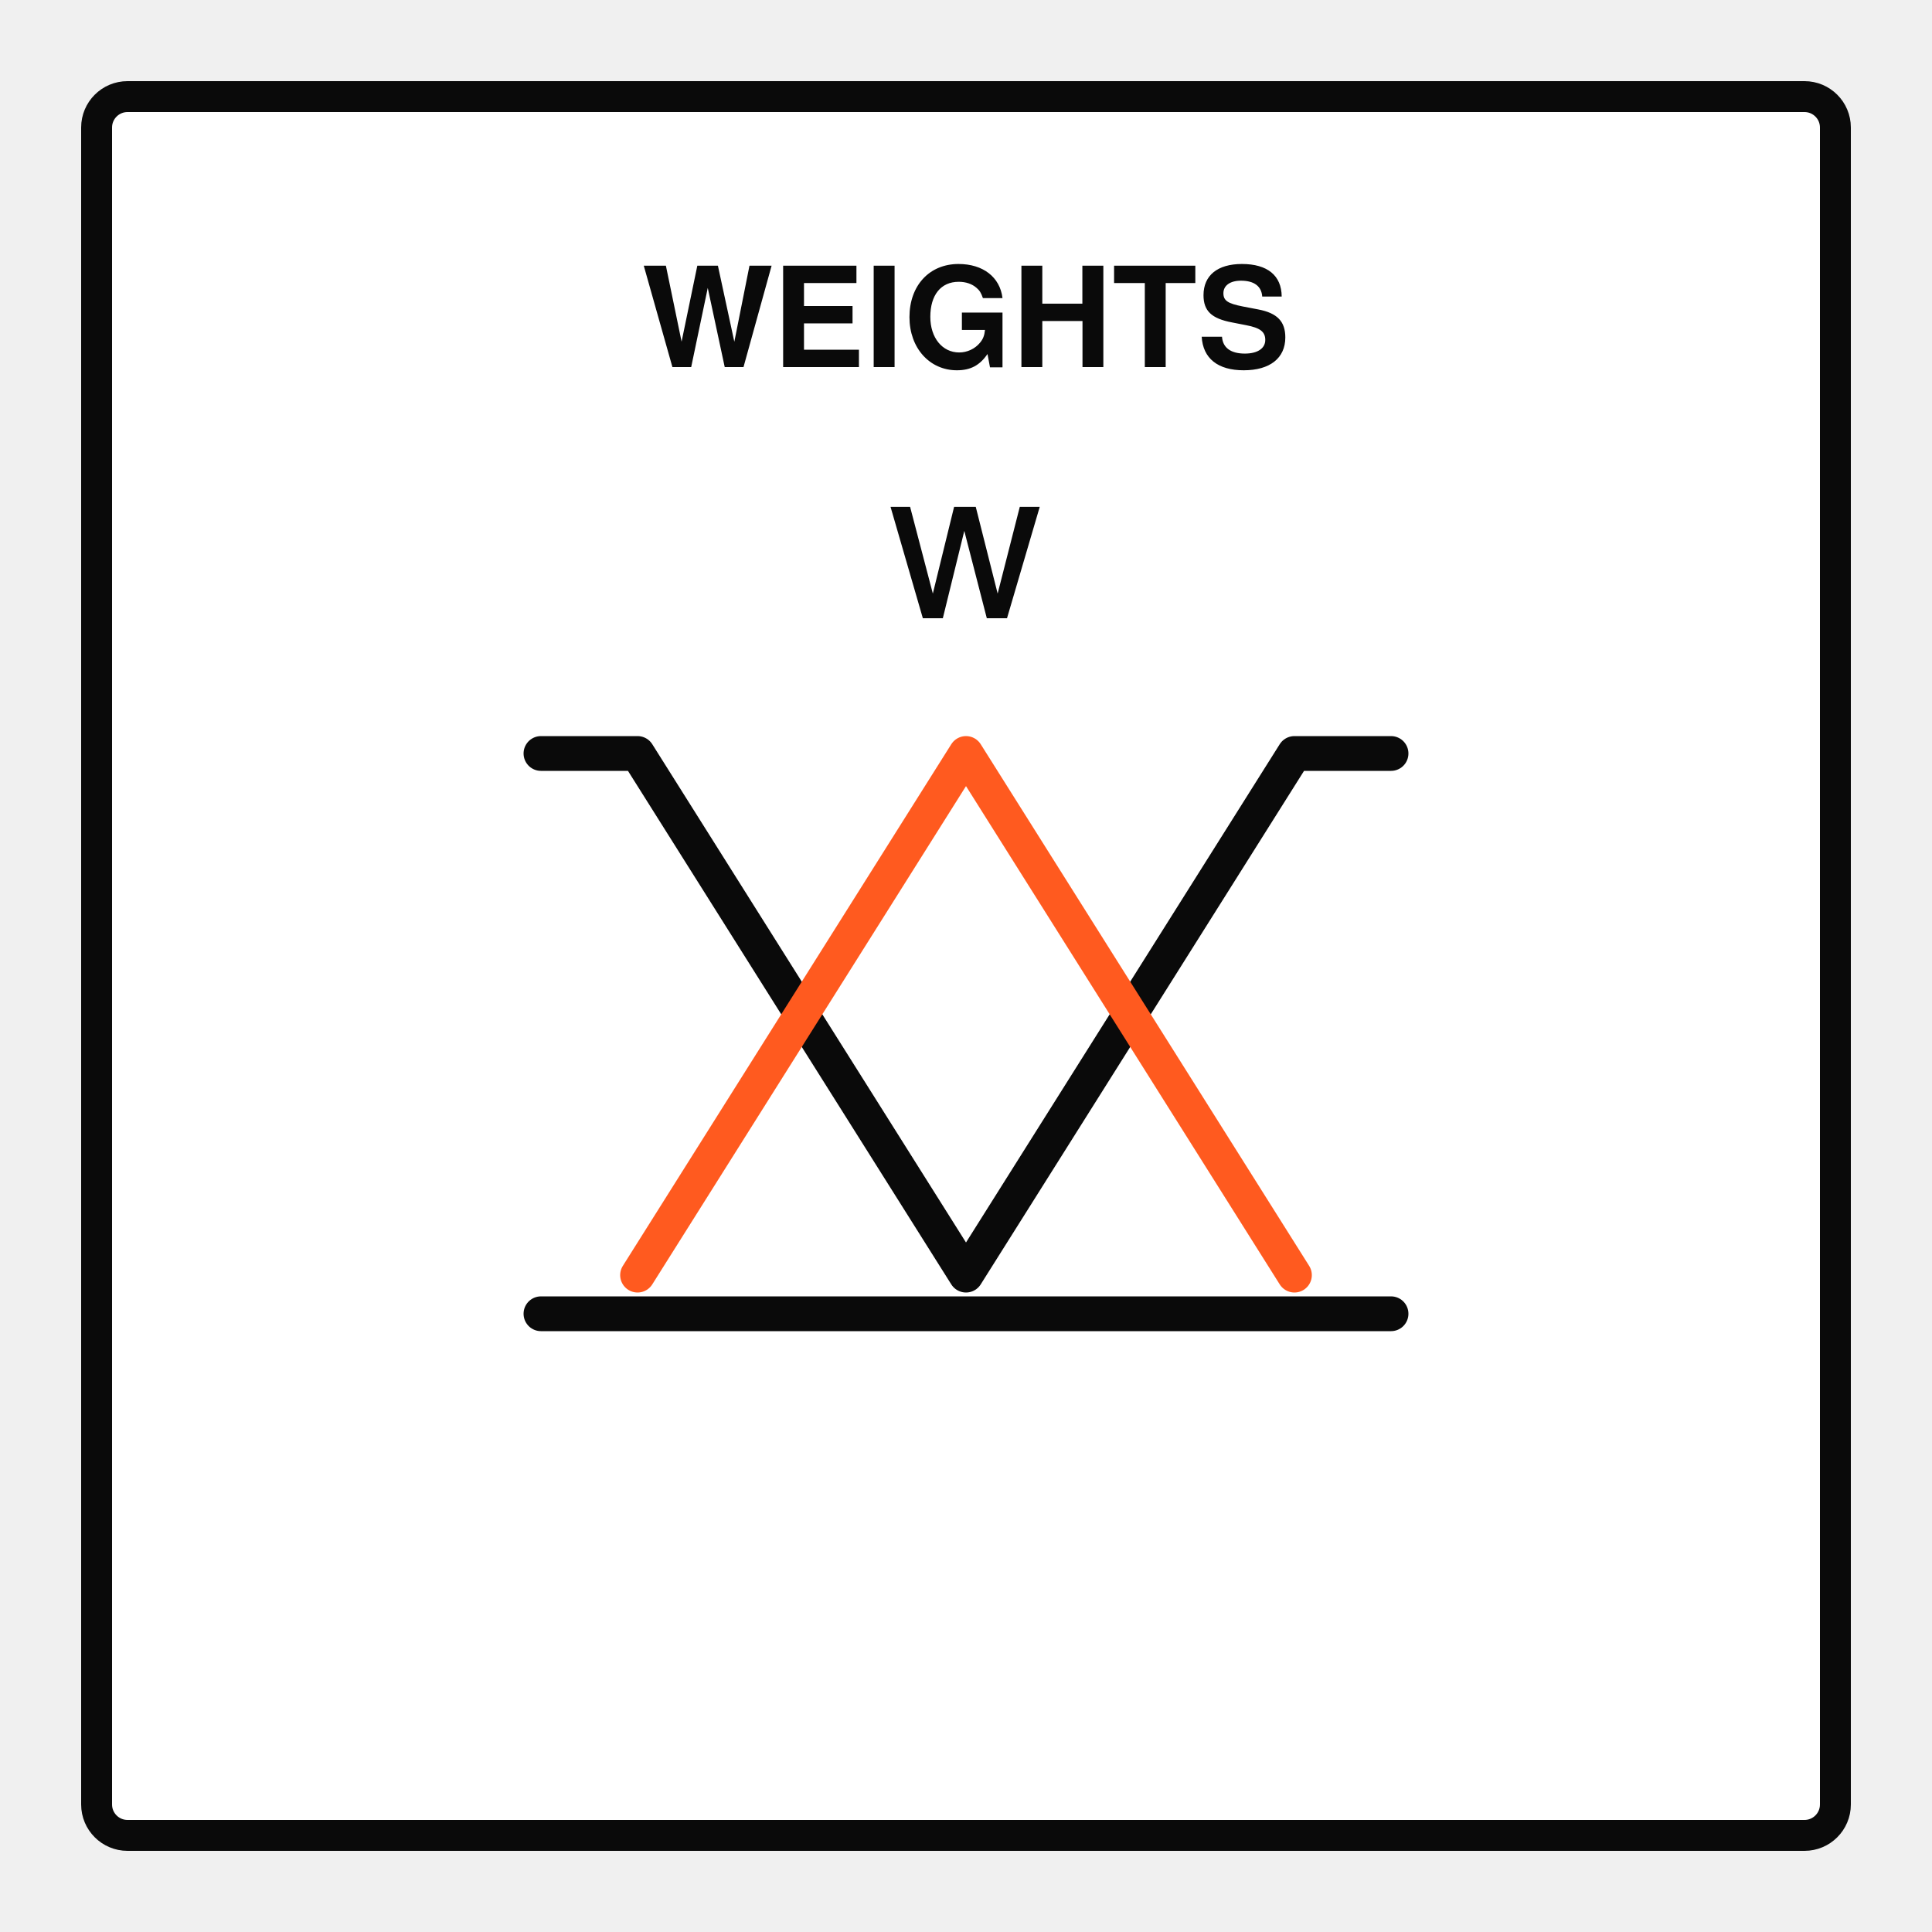
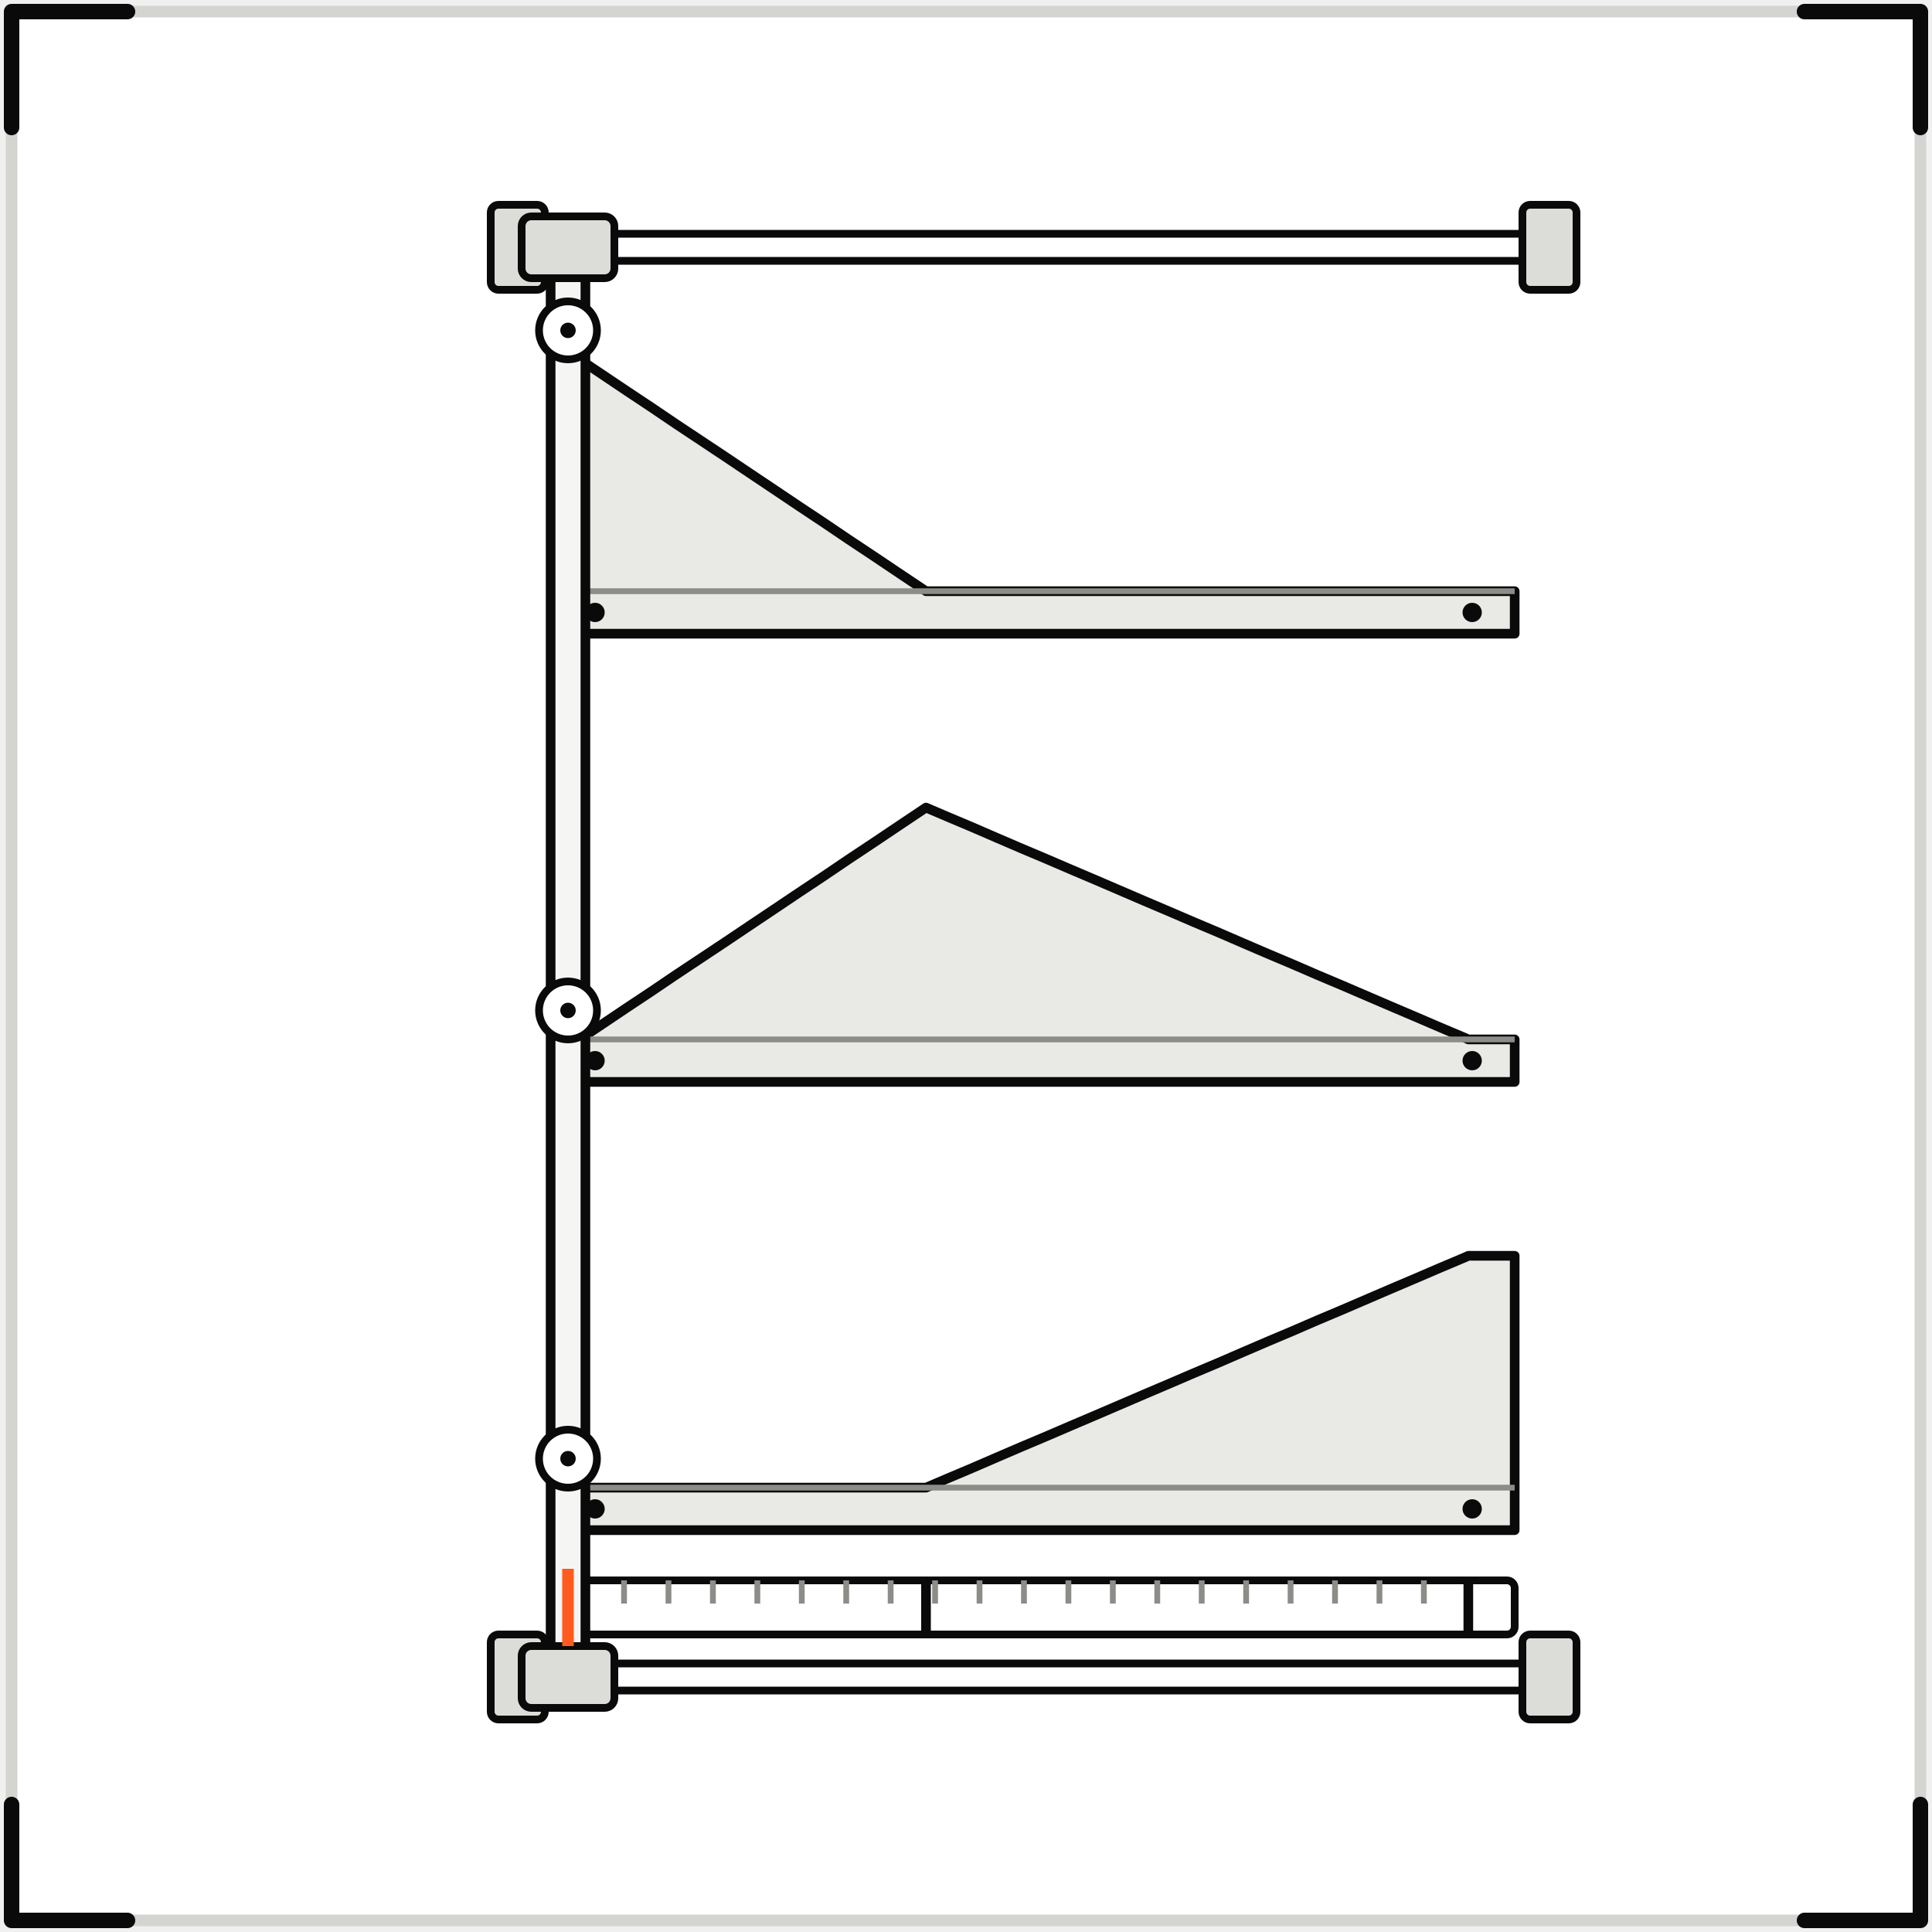
- <svg xmlns="http://www.w3.org/2000/svg" viewBox="0 0 1000 1000" width="1000" height="1000" role="img" aria-labelledby="title desc">
-   <rect x="50" y="50" width="900" height="900" rx="16" fill="#ffffff" stroke="#0a0a0a" stroke-width="16" />
-   <text x="500" y="190" text-anchor="middle" font-family="Helvetica, Arial, sans-serif" font-size="72" font-weight="600" fill="#0a0a0a">WEIGHTS</text>
-   <g fill="none" stroke="#0a0a0a" stroke-width="18" stroke-linecap="round" stroke-linejoin="round">
-     <path d="M 280 680 H 720" />
-     <path d="M 280 390 H 330 L 500 660 M 500 660 L 670 390 H 720" />
-     <path d="M 330 660 L 500 390 L 670 660" stroke="#ff5a1f" />
-     <text x="500" y="320" text-anchor="middle" font-family="Helvetica, Arial, sans-serif" font-size="110" fill="#0a0a0a" stroke="none">w</text>
-   </g>
+ <svg xmlns="http://www.w3.org/2000/svg" viewBox="0 0 1000 1000" width="1000" height="1000" fill="none">
+   <rect x="6" y="6" width="988" height="988" fill="#ffffff" stroke="#d4d4d0" stroke-width="6" />
+   <path d="M6 66V6H66M934 6H994V66M994 934V994H934M66 994H6V934" fill="none" stroke="#0a0a0a" stroke-width="8" stroke-linecap="round" stroke-linejoin="round" />
+   <line x1="280" y1="128" x2="790" y2="128" stroke="#0a0a0a" stroke-width="18" stroke-linecap="round" />
+   <line x1="280" y1="128" x2="790" y2="128" stroke="#ffffff" stroke-width="10" stroke-linecap="round" />
+   <line x1="280" y1="868" x2="790" y2="868" stroke="#0a0a0a" stroke-width="18" stroke-linecap="round" />
+   <line x1="280" y1="868" x2="790" y2="868" stroke="#ffffff" stroke-width="10" stroke-linecap="round" />
+   <rect x="254" y="106" width="28" height="44" rx="4" fill="#dcdcd8" stroke="#0a0a0a" stroke-width="4" />
+   <rect x="254" y="846" width="28" height="44" rx="4" fill="#dcdcd8" stroke="#0a0a0a" stroke-width="4" />
+   <rect x="788" y="106" width="28" height="44" rx="4" fill="#dcdcd8" stroke="#0a0a0a" stroke-width="4" />
+   <rect x="788" y="846" width="28" height="44" rx="4" fill="#dcdcd8" stroke="#0a0a0a" stroke-width="4" />
+   <path d="M286 186 L298.8 186 L300 186 L311.5 193.7 L324.3 202.3 L337.1 210.8 L349.8 219.4 L362.6 227.9 L375.4 236.4 L388.2 245 L400.9 253.5 L413.7 262.1 L426.5 270.6 L439.2 279.2 L452 287.7 L464.8 296.3 L477.5 304.8 L479.3 306 L490.3 306 L503.1 306 L515.8 306 L528.6 306 L541.4 306 L554.2 306 L566.9 306 L579.7 306 L592.5 306 L605.2 306 L618 306 L630.8 306 L643.5 306 L656.3 306 L669.1 306 L681.8 306 L694.6 306 L707.4 306 L720.2 306 L732.9 306 L745.7 306 L758.5 306 L760 306 L771.2 306 L784 306 L784 328 L286 328 Z" fill="#e9e9e6" stroke="#0a0a0a" stroke-width="5" stroke-linecap="round" stroke-linejoin="round" />
+   <line x1="286" y1="306" x2="784" y2="306" stroke="#8c8c88" stroke-width="3" stroke-linecap="butt" />
+   <circle cx="308" cy="317" r="5" fill="#0a0a0a" />
+   <circle cx="762" cy="317" r="5" fill="#0a0a0a" />
+   <path d="M286 538 L298.8 538 L300 538 L311.5 530.3 L324.3 521.7 L337.1 513.2 L349.8 504.6 L362.6 496.1 L375.4 487.6 L388.2 479 L400.9 470.5 L413.7 461.9 L426.5 453.4 L439.2 444.8 L452 436.3 L464.8 427.7 L477.5 419.2 L479.3 418 L490.3 422.7 L503.1 428.1 L515.8 433.6 L528.6 439.1 L541.4 444.5 L554.2 450 L566.9 455.4 L579.7 460.9 L592.5 466.4 L605.2 471.8 L618 477.3 L630.8 482.7 L643.5 488.2 L656.3 493.7 L669.1 499.1 L681.8 504.6 L694.6 510 L707.4 515.5 L720.2 521 L732.9 526.4 L745.7 531.9 L758.5 537.3 L760 538 L771.2 538 L784 538 L784 560 L286 560 Z" fill="#e9e9e6" stroke="#0a0a0a" stroke-width="5" stroke-linecap="round" stroke-linejoin="round" />
+   <line x1="286" y1="538" x2="784" y2="538" stroke="#8c8c88" stroke-width="3" stroke-linecap="butt" />
+   <circle cx="308" cy="549" r="5" fill="#0a0a0a" />
+   <circle cx="762" cy="549" r="5" fill="#0a0a0a" />
+   <path d="M286 770 L298.8 770 L300 770 L311.5 770 L324.3 770 L337.1 770 L349.8 770 L362.6 770 L375.4 770 L388.2 770 L400.9 770 L413.7 770 L426.5 770 L439.2 770 L452 770 L464.8 770 L477.5 770 L479.3 770 L490.3 765.3 L503.1 759.9 L515.8 754.4 L528.6 748.9 L541.4 743.5 L554.2 738 L566.9 732.6 L579.7 727.1 L592.5 721.6 L605.2 716.2 L618 710.7 L630.8 705.3 L643.5 699.8 L656.3 694.3 L669.1 688.9 L681.8 683.4 L694.6 678 L707.4 672.5 L720.2 667 L732.9 661.6 L745.7 656.1 L758.5 650.7 L760 650 L771.2 650 L784 650 L784 792 L286 792 Z" fill="#e9e9e6" stroke="#0a0a0a" stroke-width="5" stroke-linecap="round" stroke-linejoin="round" />
+   <line x1="286" y1="770" x2="784" y2="770" stroke="#8c8c88" stroke-width="3" stroke-linecap="butt" />
+   <circle cx="308" cy="781" r="5" fill="#0a0a0a" />
+   <circle cx="762" cy="781" r="5" fill="#0a0a0a" />
+   <rect x="286" y="818" width="498" height="28" rx="4" fill="#ffffff" stroke="#0a0a0a" stroke-width="4" />
+   <line x1="300" y1="818" x2="300" y2="830" stroke="#8c8c88" stroke-width="3" stroke-linecap="butt" />
+   <line x1="323" y1="818" x2="323" y2="830" stroke="#8c8c88" stroke-width="3" stroke-linecap="butt" />
+   <line x1="346" y1="818" x2="346" y2="830" stroke="#8c8c88" stroke-width="3" stroke-linecap="butt" />
+   <line x1="369" y1="818" x2="369" y2="830" stroke="#8c8c88" stroke-width="3" stroke-linecap="butt" />
+   <line x1="392" y1="818" x2="392" y2="830" stroke="#8c8c88" stroke-width="3" stroke-linecap="butt" />
+   <line x1="415" y1="818" x2="415" y2="830" stroke="#8c8c88" stroke-width="3" stroke-linecap="butt" />
+   <line x1="438" y1="818" x2="438" y2="830" stroke="#8c8c88" stroke-width="3" stroke-linecap="butt" />
+   <line x1="461" y1="818" x2="461" y2="830" stroke="#8c8c88" stroke-width="3" stroke-linecap="butt" />
+   <line x1="484" y1="818" x2="484" y2="830" stroke="#8c8c88" stroke-width="3" stroke-linecap="butt" />
+   <line x1="507" y1="818" x2="507" y2="830" stroke="#8c8c88" stroke-width="3" stroke-linecap="butt" />
+   <line x1="530" y1="818" x2="530" y2="830" stroke="#8c8c88" stroke-width="3" stroke-linecap="butt" />
+   <line x1="553" y1="818" x2="553" y2="830" stroke="#8c8c88" stroke-width="3" stroke-linecap="butt" />
+   <line x1="576" y1="818" x2="576" y2="830" stroke="#8c8c88" stroke-width="3" stroke-linecap="butt" />
+   <line x1="599" y1="818" x2="599" y2="830" stroke="#8c8c88" stroke-width="3" stroke-linecap="butt" />
+   <line x1="622" y1="818" x2="622" y2="830" stroke="#8c8c88" stroke-width="3" stroke-linecap="butt" />
+   <line x1="645" y1="818" x2="645" y2="830" stroke="#8c8c88" stroke-width="3" stroke-linecap="butt" />
+   <line x1="668" y1="818" x2="668" y2="830" stroke="#8c8c88" stroke-width="3" stroke-linecap="butt" />
+   <line x1="691" y1="818" x2="691" y2="830" stroke="#8c8c88" stroke-width="3" stroke-linecap="butt" />
+   <line x1="714" y1="818" x2="714" y2="830" stroke="#8c8c88" stroke-width="3" stroke-linecap="butt" />
+   <line x1="737" y1="818" x2="737" y2="830" stroke="#8c8c88" stroke-width="3" stroke-linecap="butt" />
+   <line x1="760" y1="818" x2="760" y2="830" stroke="#8c8c88" stroke-width="3" stroke-linecap="butt" />
+   <line x1="300" y1="818" x2="300" y2="846" stroke="#0a0a0a" stroke-width="5" stroke-linecap="butt" />
+   <line x1="479.3" y1="818" x2="479.3" y2="846" stroke="#0a0a0a" stroke-width="5" stroke-linecap="butt" />
+   <line x1="760" y1="818" x2="760" y2="846" stroke="#0a0a0a" stroke-width="5" stroke-linecap="butt" />
+   <rect x="285" y="116" width="18" height="764" rx="4" fill="#f5f5f3" stroke="#0a0a0a" stroke-width="5">
+     <animate attributeName="x" values="285;285.5;287;289.5;293;297.5;303;309.3;316.6;324.8;333.8;343.6;354.1;365.4;377.3;389.9;403;416.6;430.7;445.1;459.9;475;490.2;505.6;521;536.4;551.8;567;582.1;596.9;611.3;625.4;639;652.1;664.7;676.6;687.9;698.4;708.2;717.2;725.4;732.7;739;744.5;749;752.5;755;756.5;757;756.5;755;752.5;749;744.5;739;732.7;725.4;717.2;708.2;698.4;687.9;676.6;664.7;652.1;639;625.4;611.3;596.9;582.1;567;551.8;536.4;521;505.6;490.2;475;459.9;445.1;430.7;416.6;403;389.9;377.3;365.4;354.1;343.6;333.8;324.8;316.6;309.3;303;297.5;293;289.5;287;285.5;285" dur="8.0s" repeatCount="indefinite" calcMode="linear" />
+   </rect>
+   <rect x="270" y="112" width="48" height="32" rx="5" fill="#dcdcd8" stroke="#0a0a0a" stroke-width="4">
+     <animate attributeName="x" values="270;270.5;272;274.5;278;282.5;288;294.3;301.6;309.8;318.8;328.6;339.1;350.4;362.3;374.9;388;401.6;415.7;430.1;444.9;460;475.2;490.6;506;521.4;536.8;552;567.1;581.9;596.3;610.4;624;637.1;649.7;661.6;672.9;683.4;693.2;702.2;710.4;717.7;724;729.5;734;737.5;740;741.5;742;741.5;740;737.5;734;729.5;724;717.7;710.4;702.2;693.2;683.4;672.9;661.6;649.7;637.1;624;610.4;596.3;581.9;567.1;552;536.8;521.4;506;490.6;475.2;460;444.9;430.1;415.7;401.6;388;374.9;362.3;350.4;339.1;328.6;318.8;309.8;301.6;294.3;288;282.5;278;274.5;272;270.5;270" dur="8.0s" repeatCount="indefinite" calcMode="linear" />
+   </rect>
+   <rect x="270" y="852" width="48" height="32" rx="5" fill="#dcdcd8" stroke="#0a0a0a" stroke-width="4">
+     <animate attributeName="x" values="270;270.5;272;274.5;278;282.5;288;294.3;301.6;309.8;318.8;328.6;339.1;350.4;362.3;374.9;388;401.6;415.7;430.1;444.9;460;475.2;490.6;506;521.4;536.8;552;567.1;581.9;596.3;610.4;624;637.1;649.7;661.6;672.9;683.4;693.2;702.2;710.4;717.7;724;729.5;734;737.5;740;741.5;742;741.5;740;737.5;734;729.5;724;717.7;710.4;702.2;693.2;683.4;672.9;661.6;649.7;637.1;624;610.4;596.3;581.9;567.1;552;536.8;521.4;506;490.6;475.2;460;444.9;430.1;415.7;401.6;388;374.9;362.3;350.4;339.1;328.6;318.8;309.8;301.6;294.3;288;282.5;278;274.5;272;270.5;270" dur="8.0s" repeatCount="indefinite" calcMode="linear" />
+   </rect>
+   <line x1="294" y1="812" x2="294" y2="852" stroke="#ff5a1f" stroke-width="6" stroke-linecap="butt">
+     <animate attributeName="x1" values="294;294.5;296;298.5;302;306.5;312;318.3;325.6;333.8;342.8;352.6;363.1;374.4;386.3;398.9;412;425.6;439.7;454.1;468.9;484;499.2;514.6;530;545.4;560.8;576;591.1;605.9;620.3;634.4;648;661.1;673.7;685.6;696.9;707.4;717.2;726.2;734.4;741.7;748;753.5;758;761.5;764;765.5;766;765.5;764;761.5;758;753.5;748;741.7;734.4;726.2;717.2;707.4;696.9;685.6;673.7;661.1;648;634.4;620.3;605.9;591.1;576;560.8;545.4;530;514.6;499.2;484;468.9;454.1;439.7;425.6;412;398.9;386.3;374.4;363.1;352.6;342.8;333.8;325.6;318.3;312;306.5;302;298.5;296;294.5;294" dur="8.0s" repeatCount="indefinite" calcMode="linear" />
+     <animate attributeName="x2" values="294;294.5;296;298.5;302;306.5;312;318.3;325.6;333.8;342.8;352.6;363.1;374.4;386.3;398.9;412;425.6;439.7;454.1;468.9;484;499.2;514.6;530;545.4;560.8;576;591.1;605.9;620.3;634.4;648;661.1;673.7;685.6;696.9;707.4;717.2;726.2;734.4;741.7;748;753.5;758;761.5;764;765.5;766;765.5;764;761.5;758;753.5;748;741.7;734.4;726.2;717.2;707.4;696.9;685.6;673.7;661.1;648;634.4;620.3;605.9;591.1;576;560.8;545.4;530;514.6;499.2;484;468.9;454.1;439.7;425.6;412;398.9;386.3;374.4;363.1;352.6;342.8;333.8;325.6;318.3;312;306.5;302;298.5;296;294.5;294" dur="8.0s" repeatCount="indefinite" calcMode="linear" />
+   </line>
+   <rect x="279" y="167" width="30" height="8" rx="2" fill="#dcdcd8" stroke="#0a0a0a" stroke-width="3">
+     <animate attributeName="x" values="279;279.5;281;283.5;287;291.5;297;303.3;310.6;318.8;327.8;337.6;348.1;359.4;371.3;383.9;397;410.6;424.7;439.1;453.9;469;484.2;499.6;515;530.4;545.8;561;576.1;590.9;605.3;619.4;633;646.1;658.7;670.6;681.9;692.4;702.2;711.2;719.4;726.7;733;738.5;743;746.5;749;750.5;751;750.5;749;746.5;743;738.5;733;726.7;719.4;711.2;702.2;692.4;681.9;670.6;658.7;646.1;633;619.4;605.3;590.9;576.1;561;545.8;530.4;515;499.6;484.2;469;453.9;439.1;424.7;410.6;397;383.9;371.3;359.4;348.1;337.6;327.8;318.8;310.6;303.3;297;291.5;287;283.5;281;279.5;279" dur="8.0s" repeatCount="indefinite" calcMode="linear" />
+     <animate attributeName="y" values="167;167;167;167;168.4;171.4;175;179.3;184.1;189.6;195.6;202.2;209.2;216.8;224.8;233.2;241.9;251.1;260.5;270.1;280;287;287;287;287;287;287;287;287;287;287;287;287;287;287;287;287;287;287;287;287;287;287;287;287;287;287;287;287;287;287;287;287;287;287;287;287;287;287;287;287;287;287;287;287;287;287;287;287;287;287;287;287;287;287;287;280;270.1;260.5;251.1;241.9;233.2;224.8;216.8;209.2;202.2;195.6;189.6;184.1;179.3;175;171.4;168.4;167;167;167;167" dur="8.0s" repeatCount="indefinite" calcMode="linear" />
+   </rect>
+   <circle cx="294" cy="171" r="15" fill="#ffffff" stroke="#0a0a0a" stroke-width="4">
+     <animate attributeName="cx" values="294;294.5;296;298.5;302;306.5;312;318.3;325.6;333.8;342.8;352.6;363.1;374.4;386.3;398.9;412;425.6;439.7;454.1;468.9;484;499.2;514.6;530;545.4;560.8;576;591.1;605.9;620.3;634.4;648;661.1;673.7;685.6;696.9;707.4;717.2;726.2;734.4;741.7;748;753.5;758;761.5;764;765.5;766;765.5;764;761.5;758;753.5;748;741.7;734.4;726.2;717.2;707.4;696.9;685.6;673.7;661.1;648;634.4;620.3;605.9;591.1;576;560.8;545.4;530;514.6;499.2;484;468.9;454.1;439.7;425.6;412;398.9;386.3;374.4;363.1;352.6;342.8;333.8;325.6;318.3;312;306.5;302;298.5;296;294.5;294" dur="8.0s" repeatCount="indefinite" calcMode="linear" />
+     <animate attributeName="cy" values="171;171;171;171;172.4;175.4;179;183.3;188.1;193.6;199.6;206.2;213.2;220.8;228.8;237.2;245.9;255.1;264.5;274.1;284;291;291;291;291;291;291;291;291;291;291;291;291;291;291;291;291;291;291;291;291;291;291;291;291;291;291;291;291;291;291;291;291;291;291;291;291;291;291;291;291;291;291;291;291;291;291;291;291;291;291;291;291;291;291;291;284;274.1;264.5;255.1;245.9;237.2;228.8;220.8;213.2;206.2;199.6;193.6;188.1;183.3;179;175.4;172.4;171;171;171;171" dur="8.0s" repeatCount="indefinite" calcMode="linear" />
+   </circle>
+   <circle cx="294" cy="171" r="4" fill="#0a0a0a">
+     <animate attributeName="cx" values="294;294.5;296;298.5;302;306.5;312;318.3;325.6;333.8;342.8;352.6;363.1;374.4;386.3;398.9;412;425.6;439.7;454.1;468.9;484;499.2;514.6;530;545.4;560.8;576;591.1;605.9;620.3;634.4;648;661.1;673.7;685.6;696.9;707.4;717.2;726.2;734.4;741.7;748;753.5;758;761.5;764;765.5;766;765.5;764;761.5;758;753.5;748;741.7;734.4;726.2;717.2;707.4;696.9;685.6;673.7;661.1;648;634.4;620.3;605.9;591.1;576;560.8;545.4;530;514.6;499.2;484;468.9;454.1;439.7;425.6;412;398.9;386.3;374.4;363.1;352.6;342.8;333.8;325.6;318.3;312;306.5;302;298.5;296;294.5;294" dur="8.0s" repeatCount="indefinite" calcMode="linear" />
+     <animate attributeName="cy" values="171;171;171;171;172.4;175.4;179;183.3;188.1;193.6;199.6;206.2;213.2;220.8;228.8;237.2;245.9;255.1;264.5;274.1;284;291;291;291;291;291;291;291;291;291;291;291;291;291;291;291;291;291;291;291;291;291;291;291;291;291;291;291;291;291;291;291;291;291;291;291;291;291;291;291;291;291;291;291;291;291;291;291;291;291;291;291;291;291;291;291;284;274.1;264.5;255.1;245.9;237.2;228.8;220.8;213.2;206.2;199.6;193.6;188.1;183.3;179;175.4;172.4;171;171;171;171" dur="8.0s" repeatCount="indefinite" calcMode="linear" />
+   </circle>
+   <rect x="279" y="519" width="30" height="8" rx="2" fill="#dcdcd8" stroke="#0a0a0a" stroke-width="3">
+     <animate attributeName="x" values="279;279.5;281;283.5;287;291.5;297;303.3;310.6;318.8;327.8;337.6;348.1;359.4;371.3;383.9;397;410.6;424.7;439.1;453.9;469;484.2;499.6;515;530.4;545.8;561;576.1;590.9;605.3;619.4;633;646.1;658.7;670.6;681.9;692.4;702.2;711.2;719.4;726.7;733;738.5;743;746.5;749;750.5;751;750.5;749;746.5;743;738.5;733;726.7;719.4;711.2;702.2;692.4;681.9;670.6;658.7;646.1;633;619.4;605.3;590.9;576.1;561;545.8;530.4;515;499.6;484.2;469;453.9;439.1;424.7;410.6;397;383.9;371.3;359.4;348.1;337.6;327.8;318.8;310.6;303.3;297;291.5;287;283.5;281;279.5;279" dur="8.0s" repeatCount="indefinite" calcMode="linear" />
+     <animate attributeName="y" values="519;519;519;519;517.6;514.6;511;506.7;501.9;496.4;490.4;483.8;476.8;469.2;461.2;452.8;444.1;434.9;425.5;415.9;406;401;407.5;414.1;420.7;427.3;433.8;440.3;446.8;453.1;459.3;465.3;471.1;476.7;482.1;487.2;492;496.5;500.7;504.6;508;511.2;513.9;516.2;518.1;519;519;519;519;519;519;519;518.1;516.2;513.9;511.2;508;504.6;500.7;496.5;492;487.2;482.1;476.7;471.1;465.3;459.3;453.1;446.8;440.3;433.8;427.3;420.7;414.1;407.5;401;406;415.9;425.5;434.9;444.1;452.8;461.2;469.2;476.8;483.8;490.4;496.4;501.9;506.7;511;514.6;517.6;519;519;519;519" dur="8.0s" repeatCount="indefinite" calcMode="linear" />
+   </rect>
+   <circle cx="294" cy="523" r="15" fill="#ffffff" stroke="#0a0a0a" stroke-width="4">
+     <animate attributeName="cx" values="294;294.5;296;298.5;302;306.5;312;318.3;325.6;333.8;342.8;352.6;363.1;374.4;386.3;398.9;412;425.6;439.7;454.1;468.9;484;499.2;514.6;530;545.4;560.8;576;591.1;605.9;620.3;634.4;648;661.1;673.7;685.6;696.9;707.4;717.2;726.2;734.4;741.7;748;753.5;758;761.5;764;765.5;766;765.5;764;761.5;758;753.5;748;741.7;734.4;726.2;717.2;707.4;696.9;685.6;673.7;661.1;648;634.4;620.3;605.9;591.1;576;560.8;545.4;530;514.6;499.2;484;468.9;454.1;439.7;425.6;412;398.9;386.3;374.4;363.1;352.6;342.8;333.8;325.6;318.3;312;306.5;302;298.5;296;294.5;294" dur="8.0s" repeatCount="indefinite" calcMode="linear" />
+     <animate attributeName="cy" values="523;523;523;523;521.6;518.6;515;510.7;505.9;500.4;494.4;487.8;480.8;473.2;465.2;456.8;448.1;438.9;429.5;419.9;410;405;411.5;418.1;424.7;431.3;437.8;444.3;450.8;457.1;463.3;469.3;475.1;480.7;486.1;491.2;496;500.5;504.7;508.6;512;515.2;517.9;520.2;522.1;523;523;523;523;523;523;523;522.1;520.2;517.9;515.2;512;508.6;504.7;500.5;496;491.2;486.1;480.7;475.1;469.3;463.3;457.1;450.8;444.3;437.8;431.3;424.7;418.1;411.5;405;410;419.9;429.5;438.9;448.1;456.8;465.2;473.2;480.8;487.8;494.4;500.4;505.9;510.7;515;518.6;521.6;523;523;523;523" dur="8.0s" repeatCount="indefinite" calcMode="linear" />
+   </circle>
+   <circle cx="294" cy="523" r="4" fill="#0a0a0a">
+     <animate attributeName="cx" values="294;294.5;296;298.5;302;306.5;312;318.3;325.6;333.8;342.8;352.6;363.1;374.4;386.3;398.9;412;425.6;439.7;454.1;468.9;484;499.2;514.6;530;545.4;560.8;576;591.1;605.9;620.3;634.4;648;661.1;673.7;685.6;696.9;707.4;717.2;726.2;734.4;741.7;748;753.5;758;761.5;764;765.5;766;765.5;764;761.5;758;753.5;748;741.7;734.4;726.2;717.2;707.4;696.9;685.6;673.7;661.1;648;634.4;620.3;605.9;591.1;576;560.8;545.4;530;514.6;499.2;484;468.9;454.1;439.7;425.6;412;398.9;386.3;374.4;363.1;352.6;342.8;333.8;325.6;318.3;312;306.5;302;298.5;296;294.5;294" dur="8.0s" repeatCount="indefinite" calcMode="linear" />
+     <animate attributeName="cy" values="523;523;523;523;521.6;518.6;515;510.7;505.9;500.4;494.4;487.8;480.8;473.2;465.2;456.8;448.1;438.9;429.5;419.9;410;405;411.5;418.1;424.7;431.3;437.8;444.3;450.8;457.1;463.3;469.3;475.1;480.7;486.1;491.2;496;500.5;504.7;508.6;512;515.2;517.9;520.2;522.1;523;523;523;523;523;523;523;522.1;520.2;517.9;515.2;512;508.6;504.7;500.5;496;491.2;486.1;480.7;475.1;469.3;463.3;457.1;450.8;444.3;437.8;431.3;424.7;418.1;411.5;405;410;419.9;429.5;438.9;448.1;456.8;465.2;473.2;480.8;487.8;494.4;500.4;505.9;510.7;515;518.6;521.6;523;523;523;523" dur="8.0s" repeatCount="indefinite" calcMode="linear" />
+   </circle>
+   <rect x="279" y="751" width="30" height="8" rx="2" fill="#dcdcd8" stroke="#0a0a0a" stroke-width="3">
+     <animate attributeName="x" values="279;279.5;281;283.5;287;291.5;297;303.3;310.6;318.8;327.8;337.6;348.1;359.4;371.3;383.9;397;410.6;424.7;439.1;453.9;469;484.2;499.6;515;530.4;545.8;561;576.1;590.9;605.3;619.4;633;646.1;658.7;670.6;681.9;692.4;702.2;711.2;719.4;726.7;733;738.5;743;746.5;749;750.5;751;750.5;749;746.5;743;738.5;733;726.7;719.4;711.2;702.2;692.4;681.9;670.6;658.7;646.1;633;619.4;605.3;590.9;576.1;561;545.8;530.4;515;499.6;484.2;469;453.9;439.1;424.7;410.6;397;383.9;371.3;359.4;348.1;337.6;327.8;318.8;310.6;303.3;297;291.5;287;283.5;281;279.5;279" dur="8.0s" repeatCount="indefinite" calcMode="linear" />
+     <animate attributeName="y" values="751;751;751;751;751;751;751;751;751;751;751;751;751;751;751;751;751;751;751;751;751;749;742.5;735.9;729.3;722.7;716.2;709.7;703.2;696.9;690.7;684.7;678.9;673.3;667.9;662.8;658;653.5;649.3;645.4;642;638.8;636.1;633.8;631.9;631;631;631;631;631;631;631;631.9;633.8;636.1;638.8;642;645.4;649.3;653.5;658;662.8;667.9;673.3;678.9;684.7;690.7;696.9;703.2;709.7;716.2;722.7;729.3;735.9;742.5;749;751;751;751;751;751;751;751;751;751;751;751;751;751;751;751;751;751;751;751;751;751" dur="8.0s" repeatCount="indefinite" calcMode="linear" />
+   </rect>
+   <circle cx="294" cy="755" r="15" fill="#ffffff" stroke="#0a0a0a" stroke-width="4">
+     <animate attributeName="cx" values="294;294.5;296;298.5;302;306.5;312;318.3;325.6;333.8;342.8;352.6;363.1;374.4;386.3;398.9;412;425.6;439.7;454.1;468.9;484;499.2;514.6;530;545.4;560.8;576;591.1;605.9;620.3;634.4;648;661.1;673.7;685.6;696.9;707.4;717.2;726.2;734.4;741.7;748;753.5;758;761.5;764;765.5;766;765.5;764;761.5;758;753.5;748;741.7;734.4;726.2;717.2;707.4;696.9;685.6;673.7;661.1;648;634.4;620.3;605.9;591.1;576;560.8;545.4;530;514.6;499.2;484;468.9;454.1;439.7;425.6;412;398.9;386.3;374.4;363.1;352.6;342.8;333.8;325.6;318.3;312;306.5;302;298.5;296;294.5;294" dur="8.0s" repeatCount="indefinite" calcMode="linear" />
+     <animate attributeName="cy" values="755;755;755;755;755;755;755;755;755;755;755;755;755;755;755;755;755;755;755;755;755;753;746.5;739.9;733.3;726.7;720.2;713.7;707.2;700.9;694.7;688.7;682.9;677.3;671.9;666.8;662;657.5;653.3;649.4;646;642.8;640.1;637.8;635.9;635;635;635;635;635;635;635;635.9;637.8;640.1;642.8;646;649.4;653.3;657.5;662;666.8;671.9;677.3;682.9;688.7;694.7;700.9;707.2;713.7;720.2;726.7;733.3;739.9;746.5;753;755;755;755;755;755;755;755;755;755;755;755;755;755;755;755;755;755;755;755;755;755" dur="8.0s" repeatCount="indefinite" calcMode="linear" />
+   </circle>
+   <circle cx="294" cy="755" r="4" fill="#0a0a0a">
+     <animate attributeName="cx" values="294;294.5;296;298.5;302;306.5;312;318.3;325.6;333.8;342.8;352.6;363.1;374.4;386.3;398.9;412;425.6;439.7;454.1;468.9;484;499.2;514.6;530;545.4;560.8;576;591.1;605.9;620.3;634.4;648;661.1;673.7;685.6;696.9;707.4;717.2;726.2;734.4;741.7;748;753.5;758;761.5;764;765.5;766;765.5;764;761.5;758;753.5;748;741.7;734.4;726.2;717.2;707.4;696.9;685.6;673.7;661.1;648;634.4;620.3;605.9;591.1;576;560.8;545.4;530;514.6;499.2;484;468.9;454.1;439.7;425.6;412;398.9;386.3;374.4;363.1;352.6;342.8;333.8;325.6;318.3;312;306.5;302;298.5;296;294.5;294" dur="8.0s" repeatCount="indefinite" calcMode="linear" />
+     <animate attributeName="cy" values="755;755;755;755;755;755;755;755;755;755;755;755;755;755;755;755;755;755;755;755;755;753;746.5;739.9;733.3;726.7;720.2;713.7;707.2;700.9;694.7;688.7;682.9;677.3;671.9;666.8;662;657.5;653.3;649.4;646;642.8;640.1;637.8;635.9;635;635;635;635;635;635;635;635.9;637.8;640.1;642.8;646;649.4;653.3;657.5;662;666.8;671.9;677.3;682.9;688.7;694.7;700.9;707.2;713.7;720.2;726.7;733.3;739.9;746.5;753;755;755;755;755;755;755;755;755;755;755;755;755;755;755;755;755;755;755;755;755;755" dur="8.0s" repeatCount="indefinite" calcMode="linear" />
+   </circle>
</svg>
